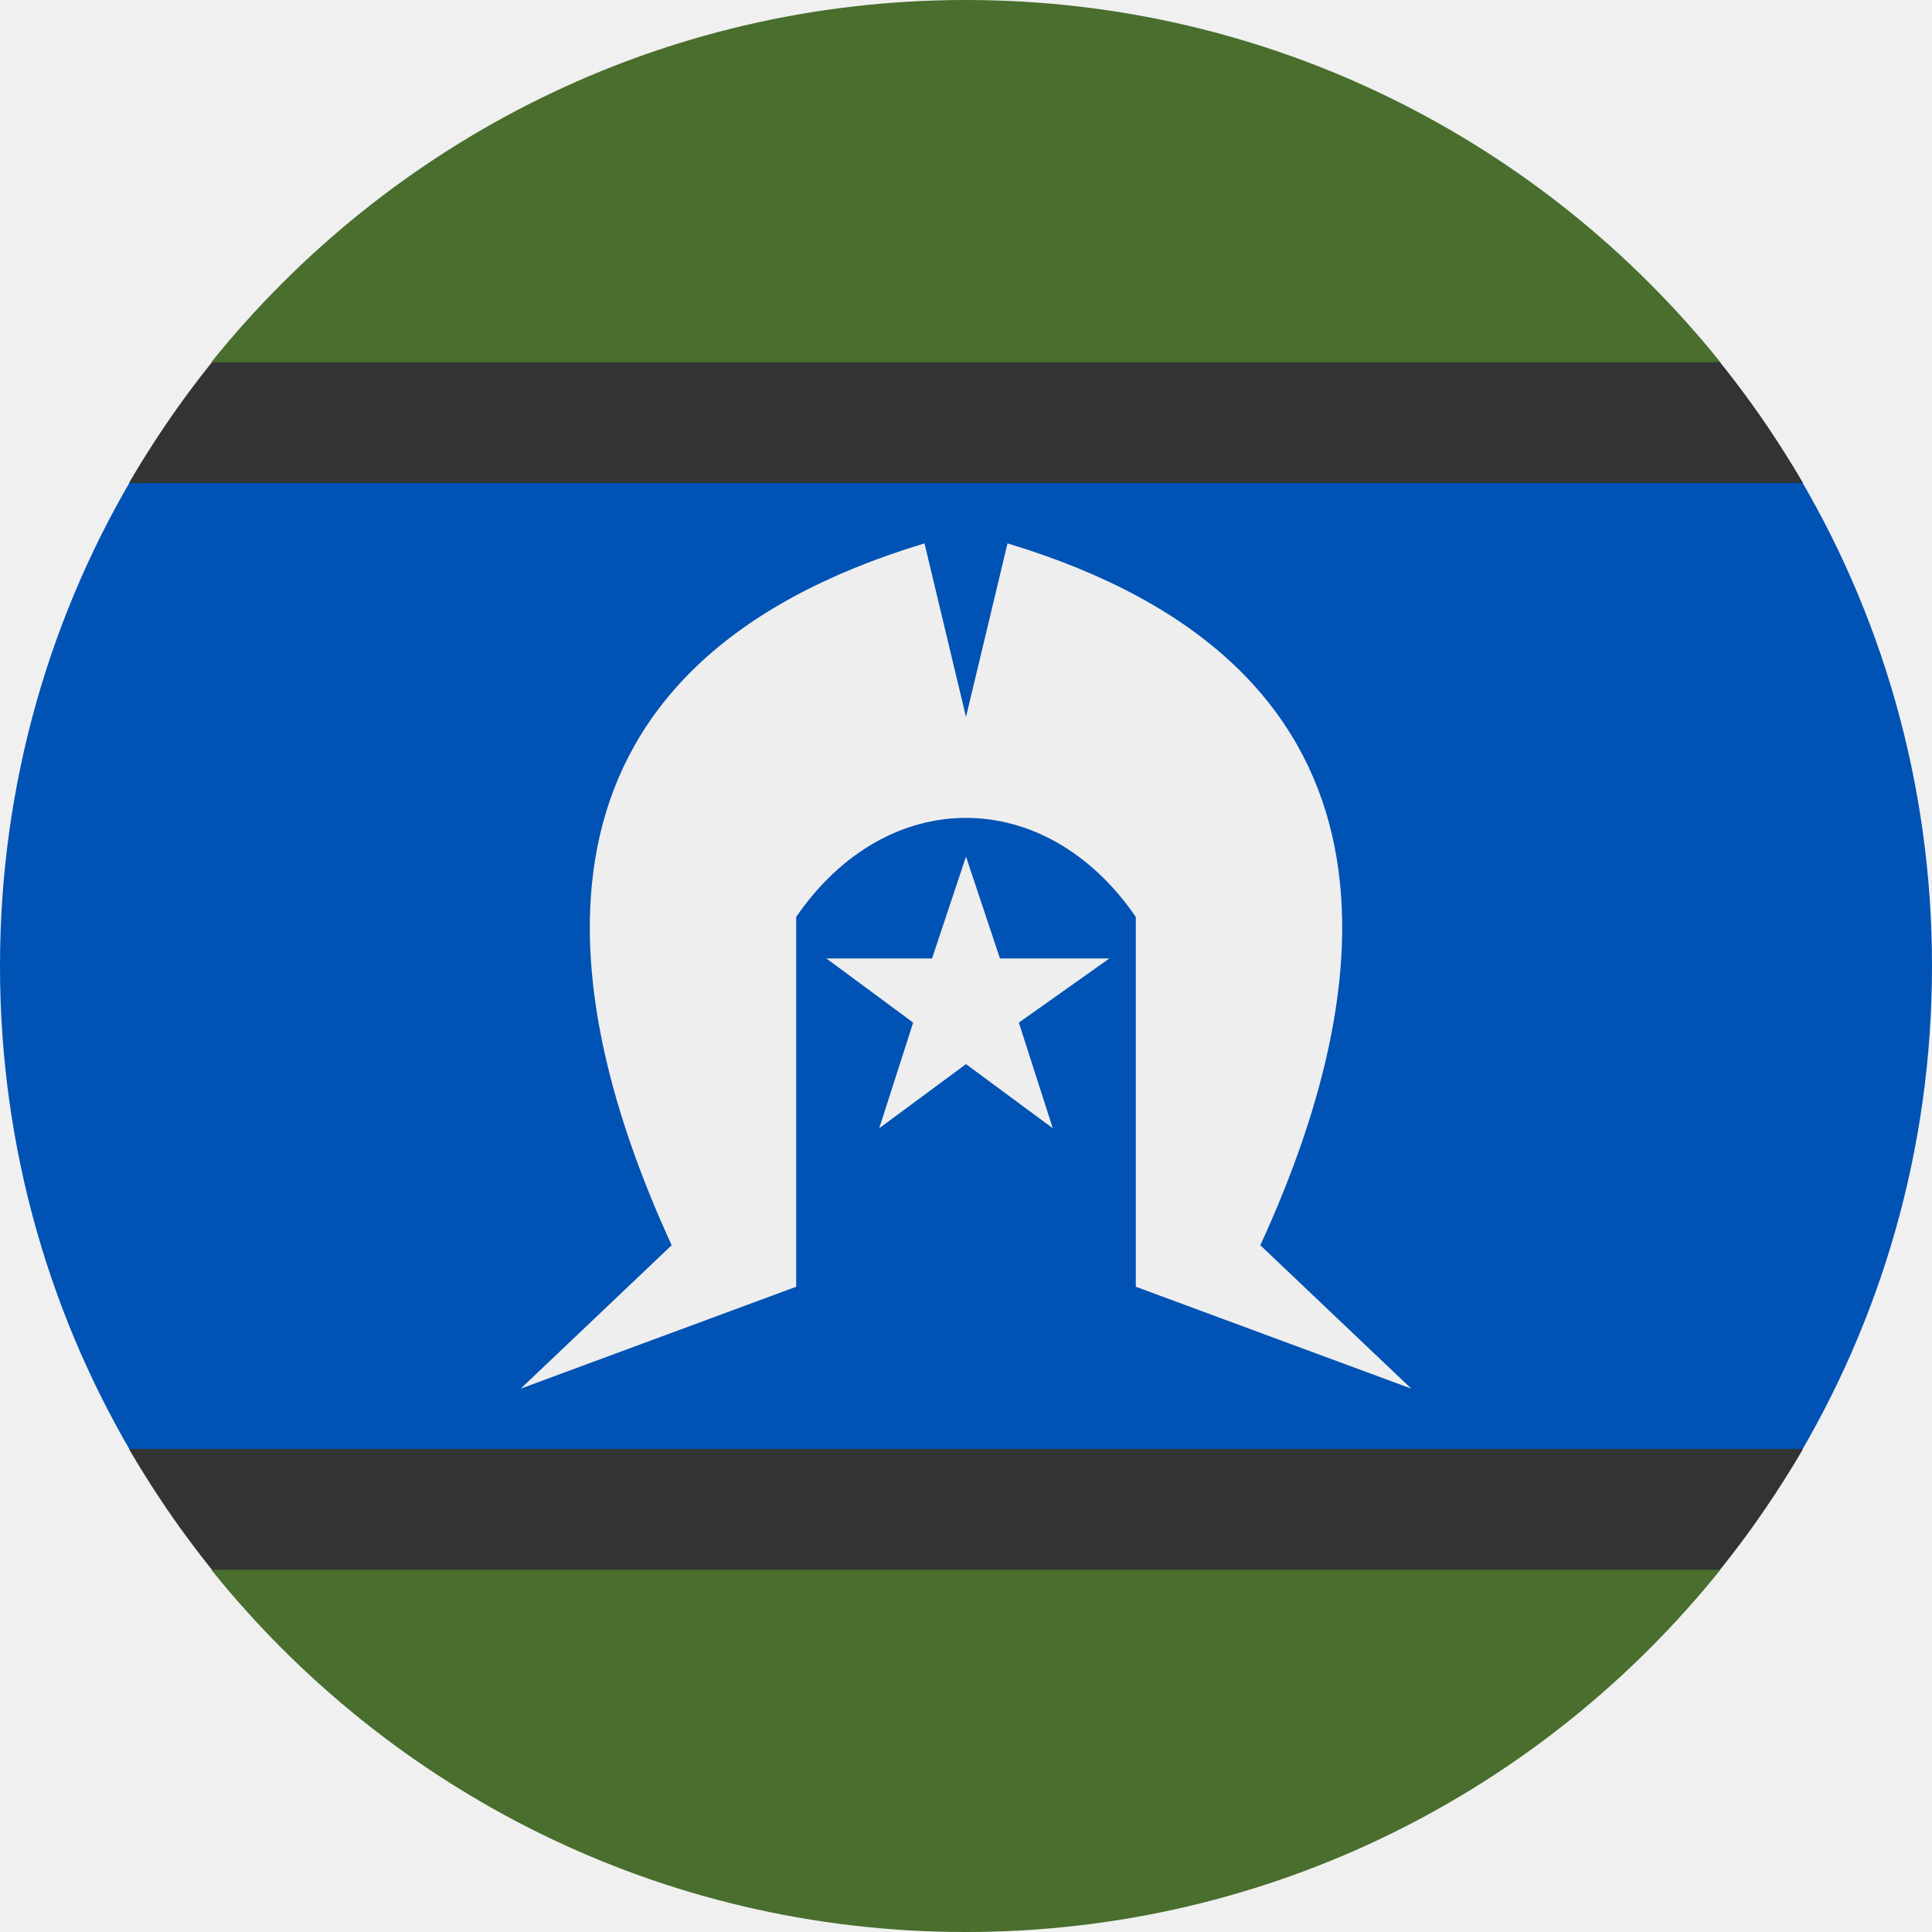
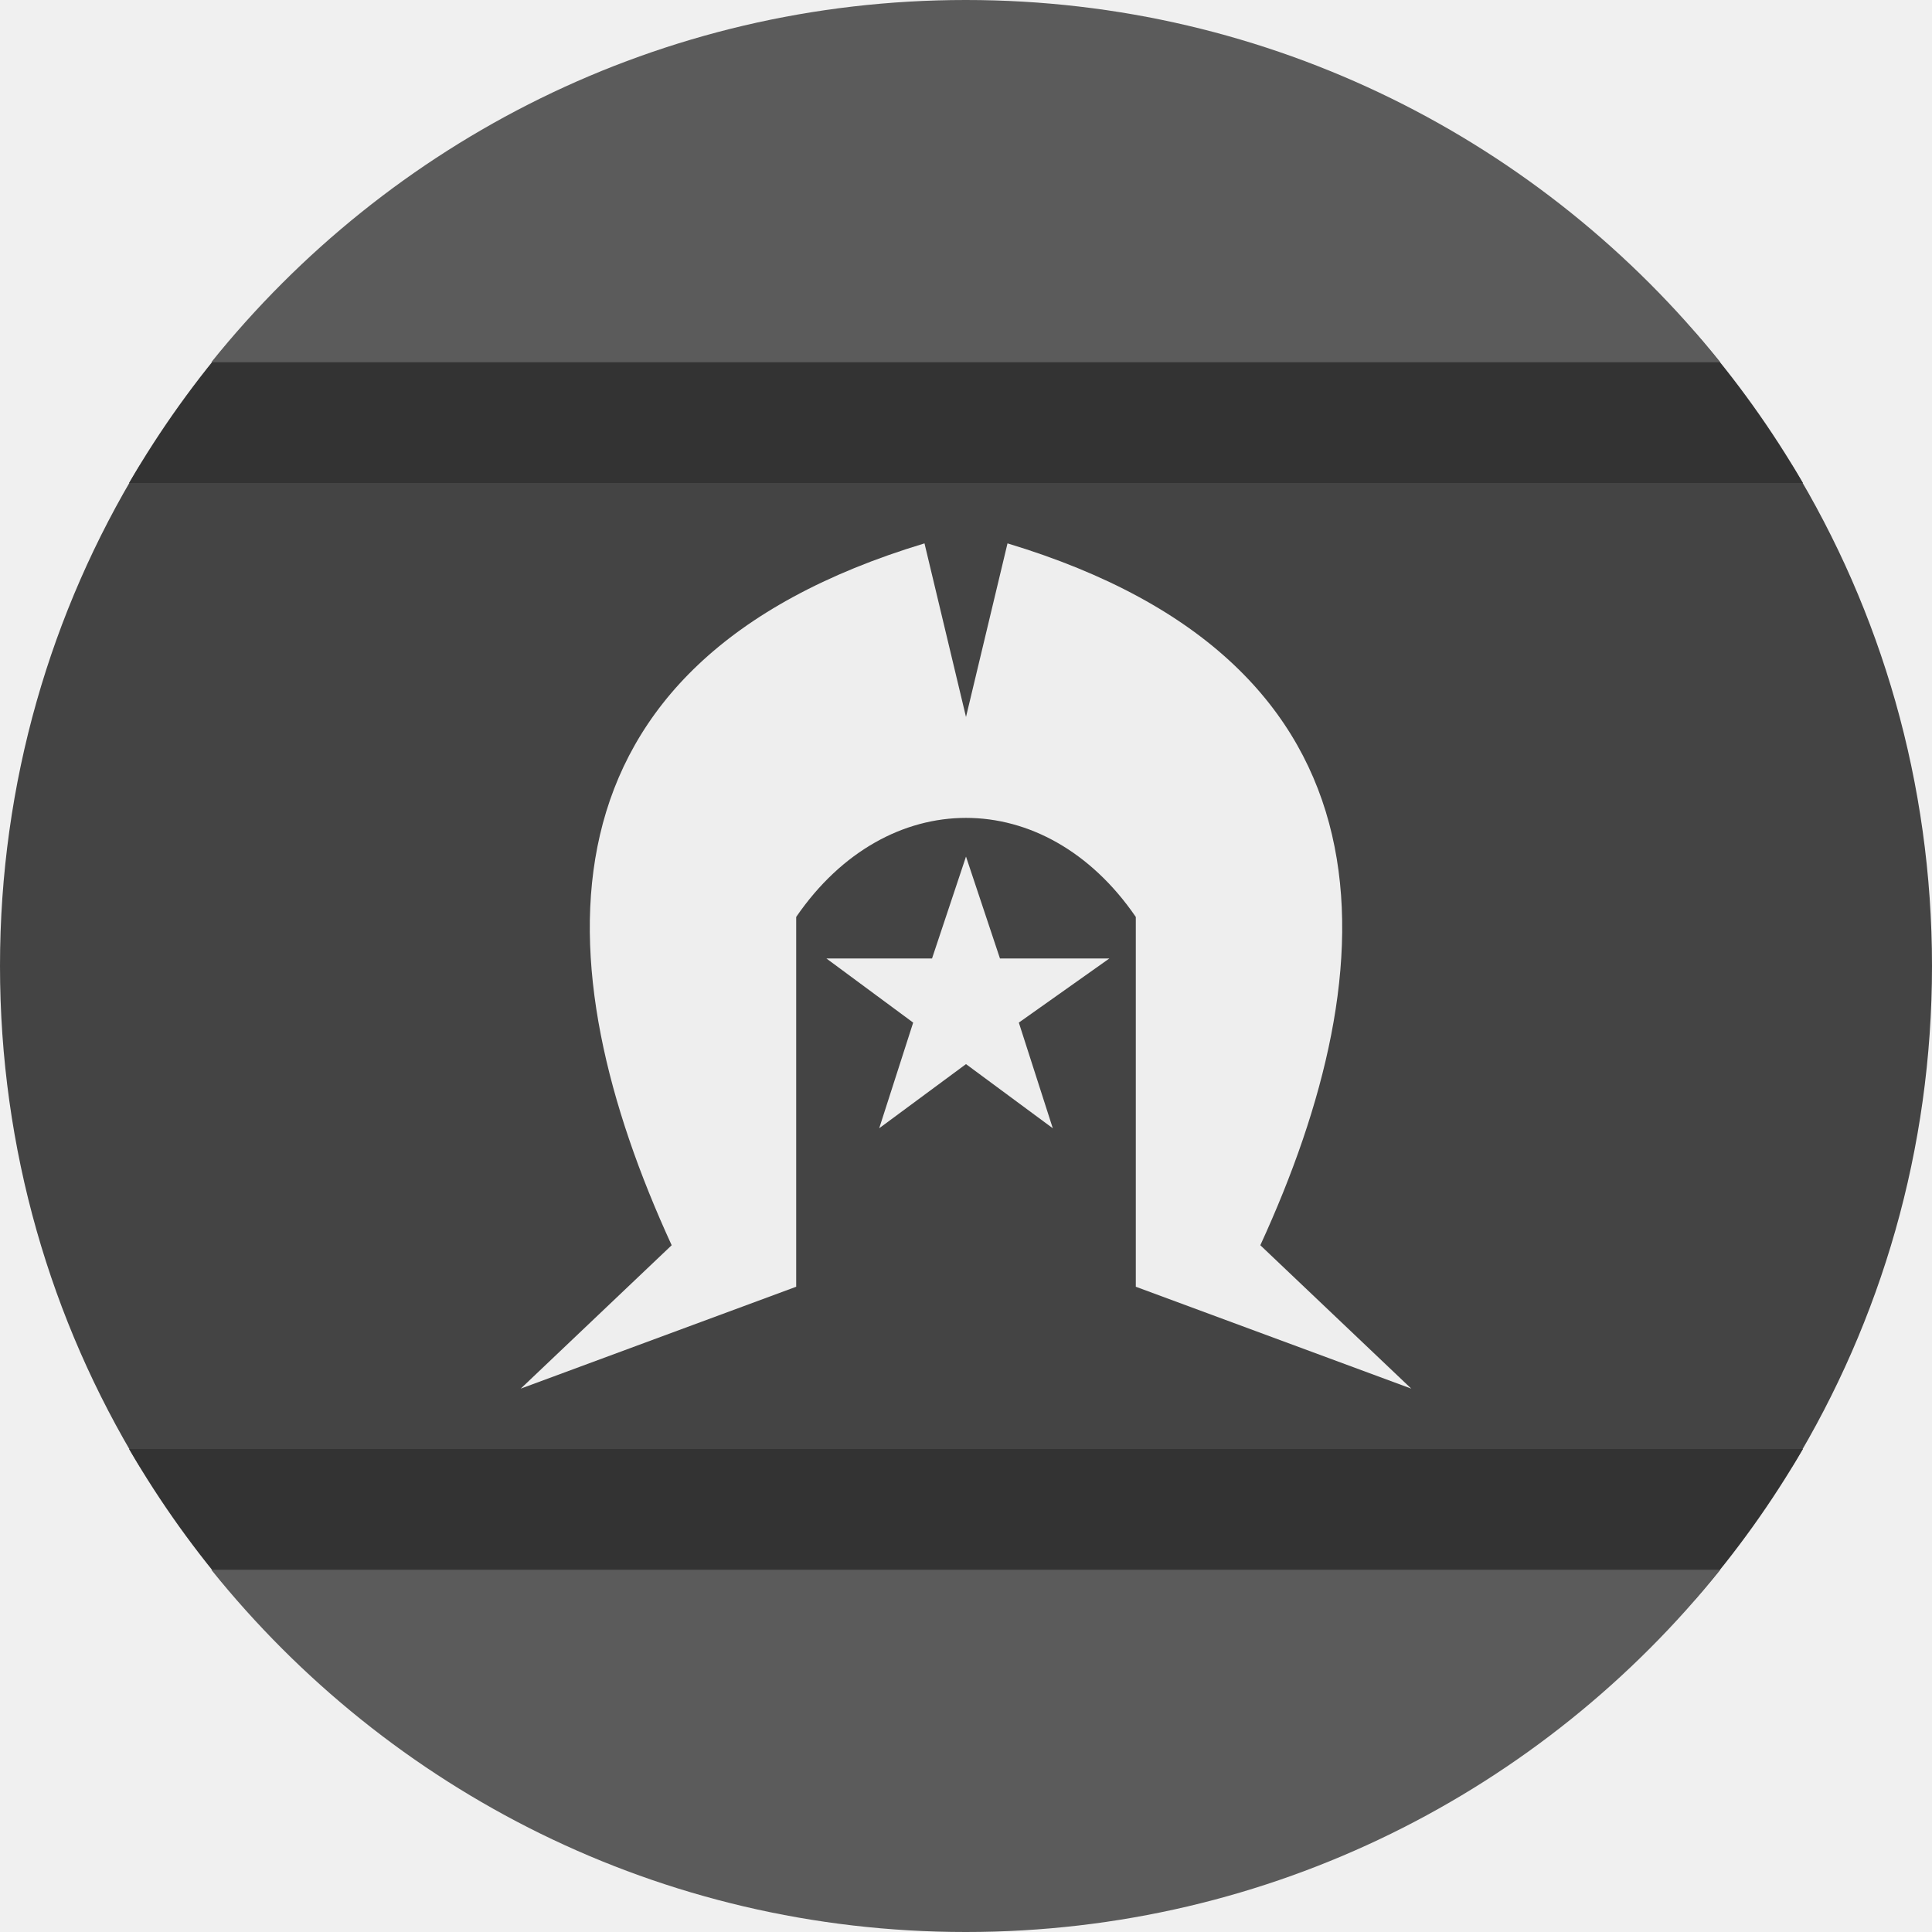
<svg xmlns="http://www.w3.org/2000/svg" width="512" height="512" fill="none">
  <g clip-path="url(#a)">
-     <path fill="#0052B4" d="M37 388.6 256 416l219-27.4c23.5-38.7 37-84 37-132.6 0-48.6-13.5-94-37-132.6L256 96 37 123.4C13.5 162 0 207.4 0 256c0 48.6 13.5 94 37 132.6Z" />
+     <path fill="#444444" d="M37 388.6 256 416l219-27.4c23.5-38.7 37-84 37-132.6 0-48.6-13.5-94-37-132.6L256 96 37 123.4C13.5 162 0 207.4 0 256c0 48.6 13.5 94 37 132.6Z" />
    <path fill="#333" fill-rule="evenodd" d="M449.3 88.2a256.8 256.8 0 0 1 28.5 39.8H34.2a256.7 256.7 0 0 1 28.5-39.8L256 64l193.3 24.2ZM256 448 62.7 423.8A256.7 256.7 0 0 1 34.2 384h443.6a256.8 256.8 0 0 1-28.5 39.8L256 448Z" clip-rule="evenodd" />
-     <path fill="#496E2D" fill-rule="evenodd" d="M256 0c80.8 0 153 37.5 199.9 96H56C103 37.5 175 0 255.9 0Zm0 512c80.8 0 153-37.5 199.9-96H56c47 58.5 119 96 199.9 96Z" clip-rule="evenodd" />
+     <path fill="#5b5b5b" fill-rule="evenodd" d="M256 0c80.8 0 153 37.5 199.9 96H56C103 37.5 175 0 255.9 0Zm0 512c80.8 0 153-37.5 199.9-96H56c47 58.5 119 96 199.9 96Z" clip-rule="evenodd" />
    <path fill="#EEE" d="M245 144c-106 32-101 112-67 186l-40 38 73-27v-98c24-35 66-35 90 0v98l73 27-40-38c34-74 39-154-67-186l-11 46-11-46Zm11 83-9 27h-28l23 17-9 28 23-17 23 17-9-28 24-17h-29l-9-27Z" />
  </g>
  <defs>
    <clipPath id="a">
      <path fill="#fff" d="M0 0h512v512H0z" />
    </clipPath>
  </defs>
</svg>
